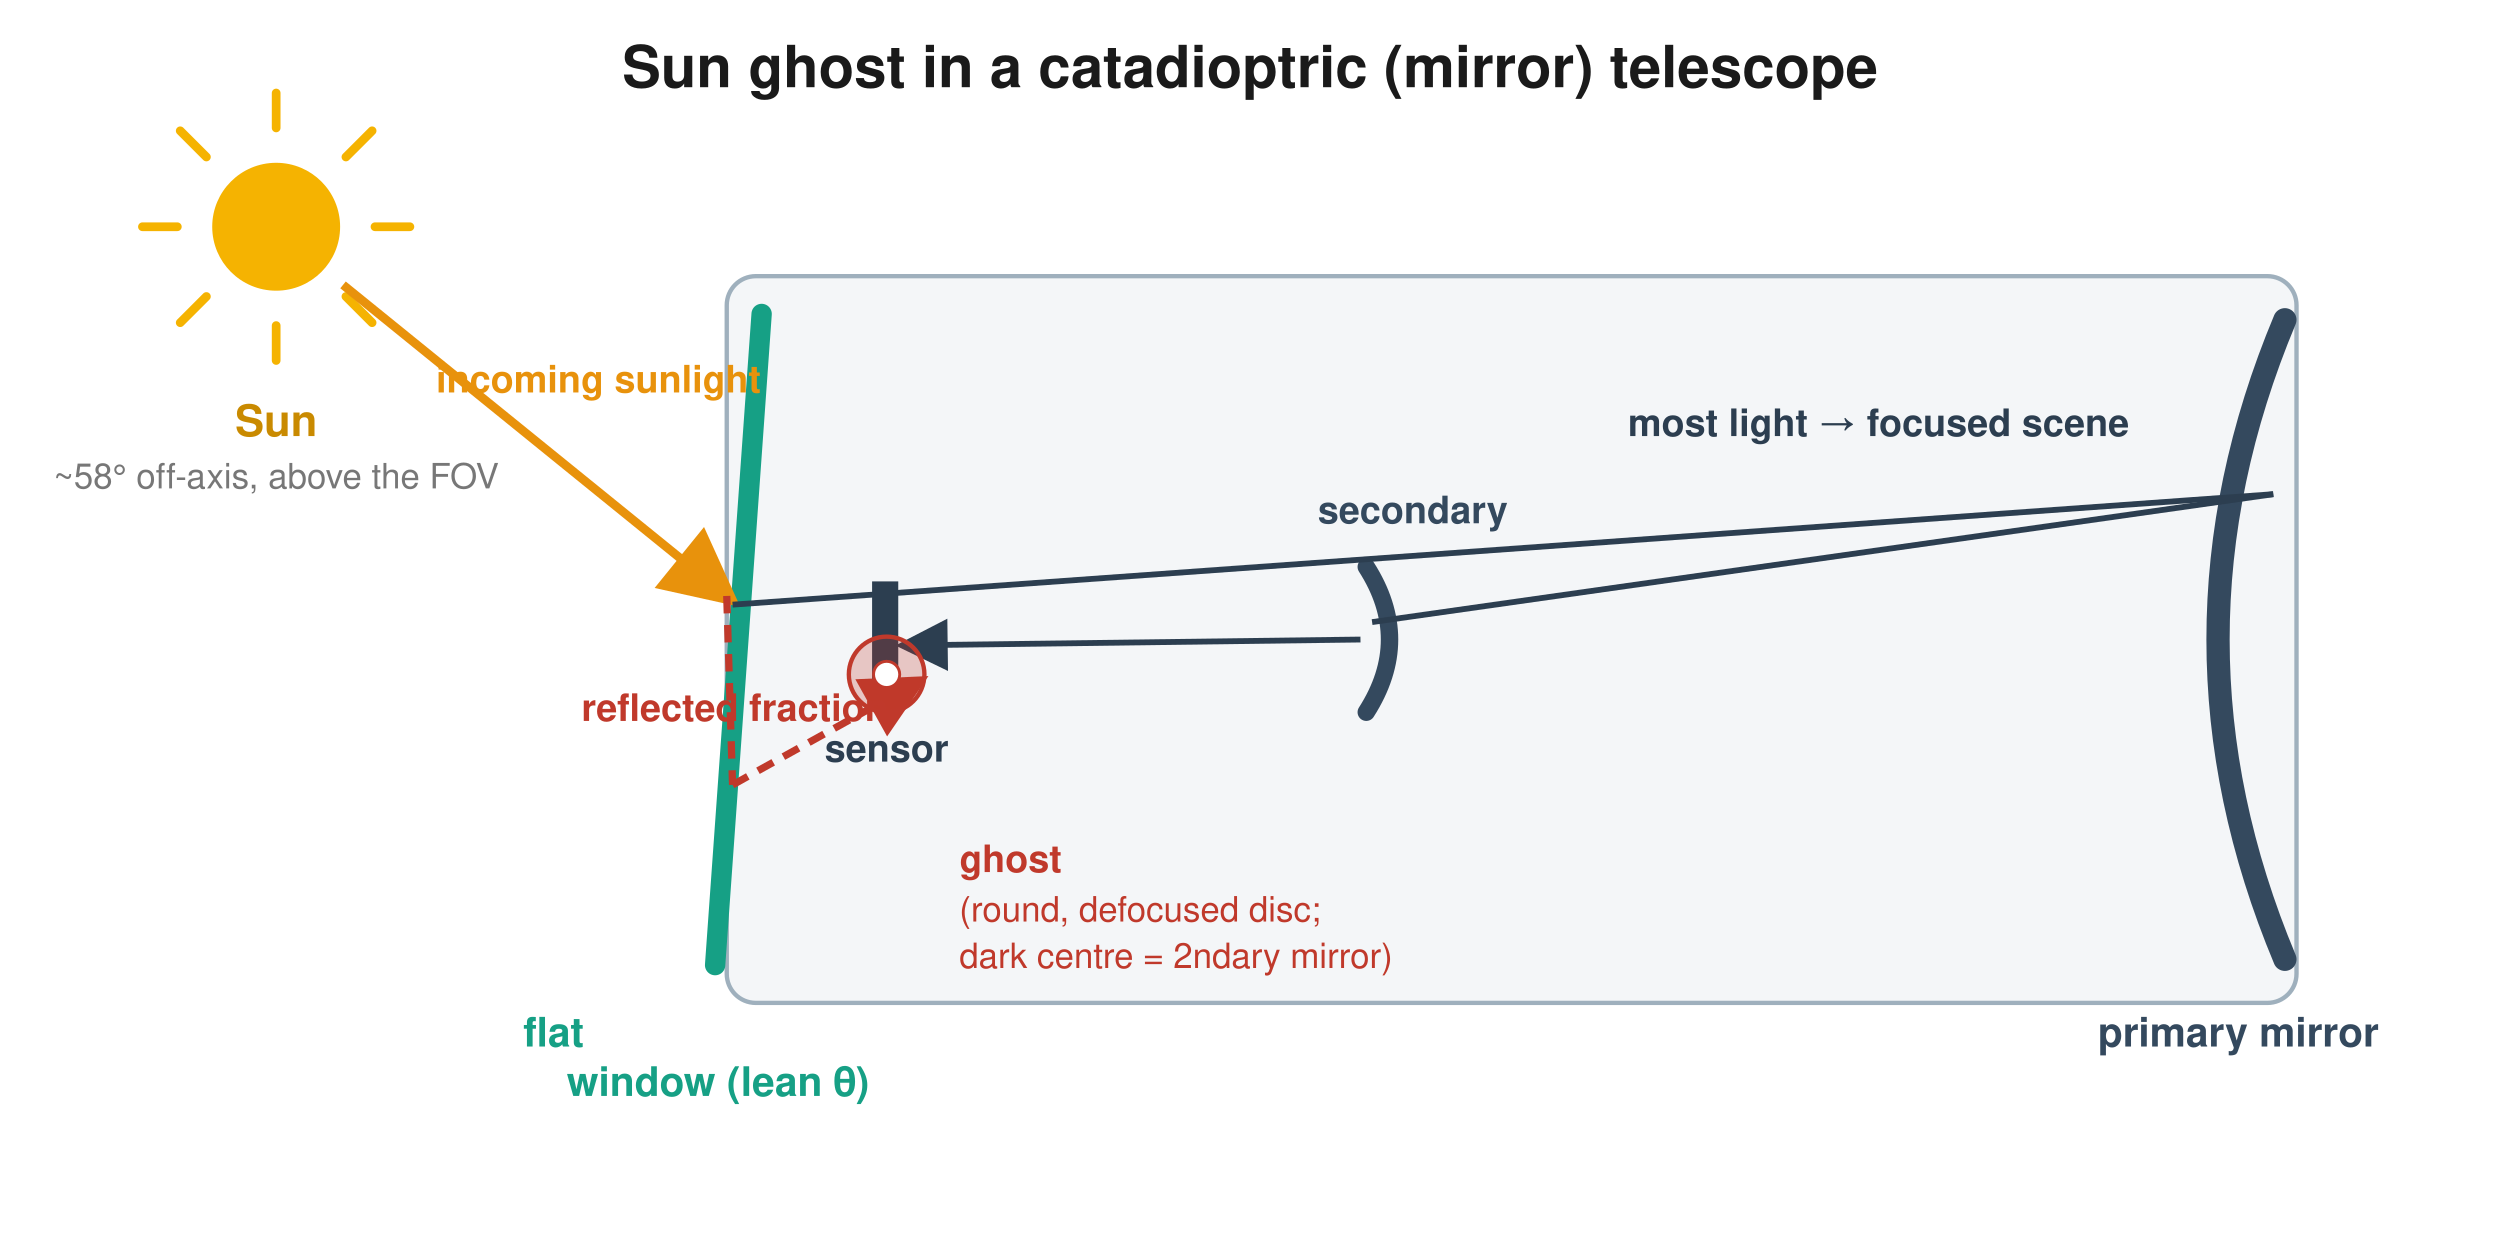
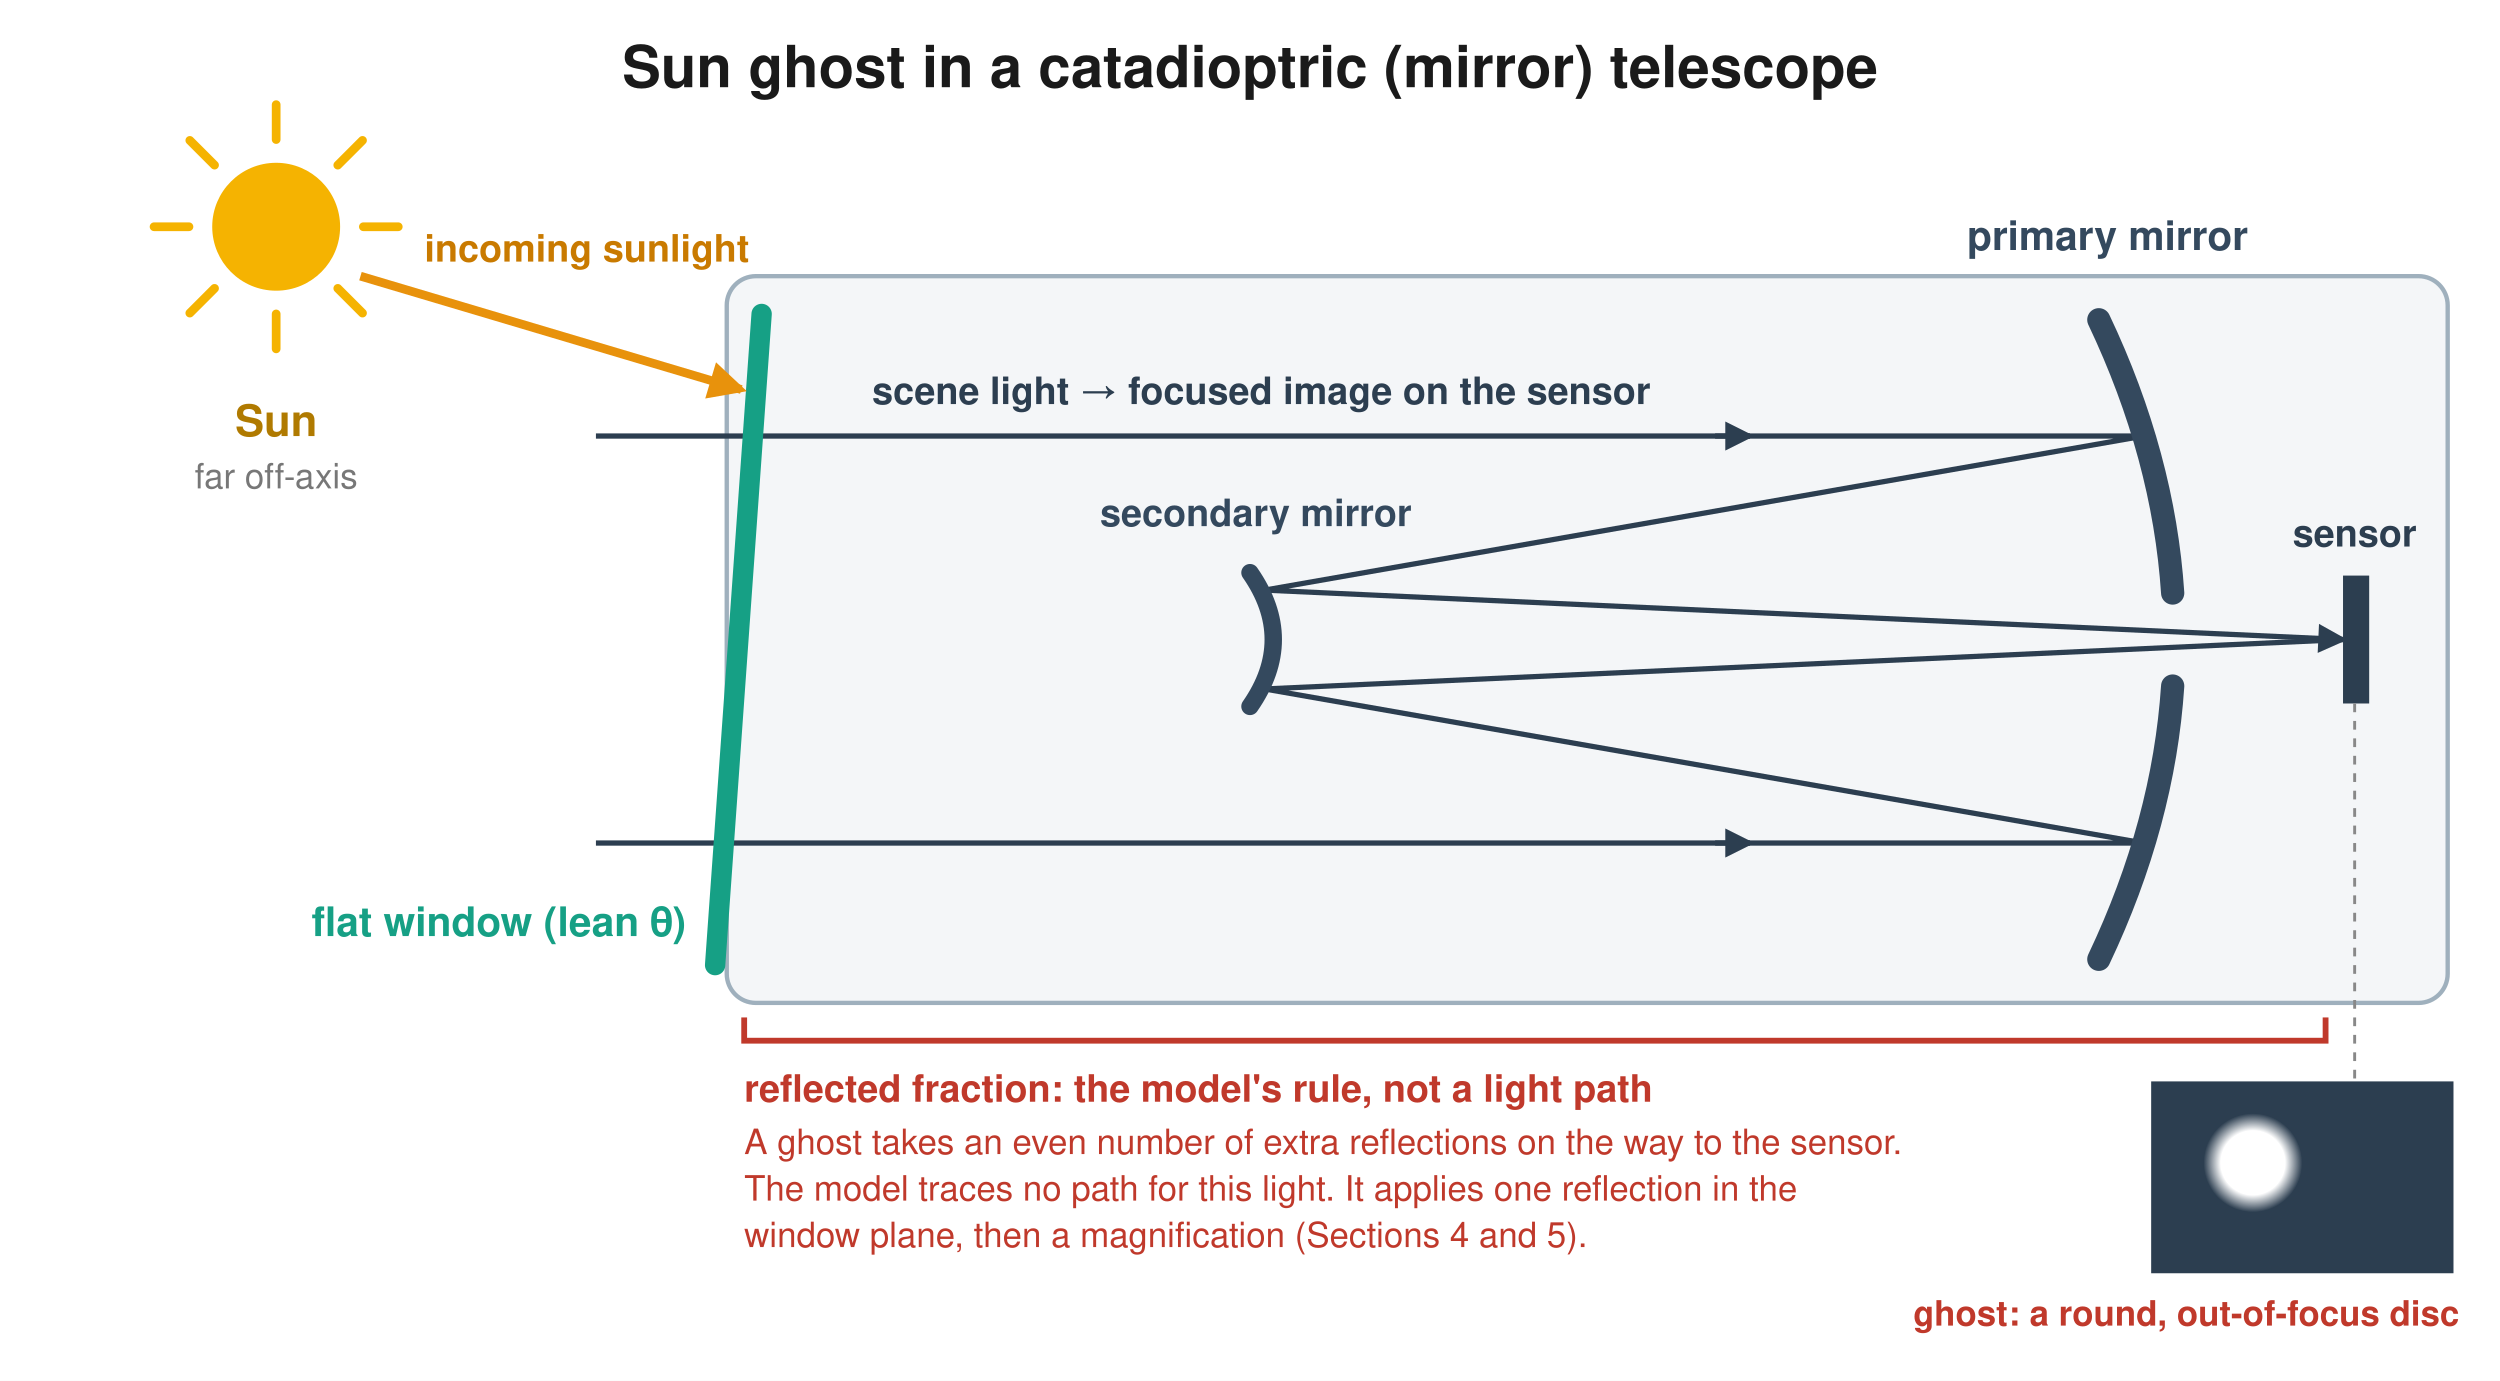
- <svg xmlns="http://www.w3.org/2000/svg" width="860" height="430" viewBox="0 0 860 430" font-family="Helvetica, Arial, sans-serif">
-   <rect width="860" height="430" fill="#ffffff" />
+ <svg xmlns="http://www.w3.org/2000/svg" width="860" height="475" viewBox="0 0 860 475" font-family="Helvetica, Arial, sans-serif">
+   <rect width="860" height="475" fill="#ffffff" />
  <text x="430" y="30" text-anchor="middle" font-size="20" font-weight="700" fill="#1a1a1a">Sun ghost in a catadioptric (mirror) telescope</text>
-   <rect x="250" y="95" width="540" height="250" rx="10" fill="#f4f6f8" stroke="#9fb0bd" stroke-width="1.5" />
+   <defs>
+     <marker id="ah" markerUnits="userSpaceOnUse" markerWidth="13" markerHeight="13" refX="11.0" refY="6.5" orient="auto">
+       <path d="M0,0 L13,6.5 L0,13 z" fill="#e8920c" />
+     </marker>
+     <marker id="ab" markerUnits="userSpaceOnUse" markerWidth="10" markerHeight="10" refX="8.5" refY="5.0" orient="auto">
+       <path d="M0,0 L10,5.0 L0,10 z" fill="#2c3e50" />
+     </marker>
+   </defs>
+   <rect x="250" y="95" width="592" height="250" rx="10" fill="#f4f6f8" stroke="#9fb0bd" stroke-width="1.5" />
+   <polyline points="205,150 737.4,150 435,203 806,220" fill="none" stroke="#2c3e50" stroke-width="1.8" marker-end="url(#ab)" />
+   <polyline points="205,290 737.4,290 435,237 806,220" fill="none" stroke="#2c3e50" stroke-width="1.8" />
+   <line x1="590" y1="150" x2="602" y2="150" stroke="#2c3e50" stroke-width="1.8" marker-end="url(#ab)" />
+   <line x1="590" y1="290" x2="602" y2="290" stroke="#2c3e50" stroke-width="1.8" marker-end="url(#ab)" />
+   <text x="300" y="139" font-size="13" fill="#2c3e50" font-weight="600">scene light → focused image on the sensor</text>
  <line x1="262" y1="108" x2="246" y2="332" stroke="#16a085" stroke-width="7" stroke-linecap="round" />
-   <text x="180" y="360" font-size="14" fill="#16a085" font-weight="600">flat</text>
-   <text x="195" y="377" font-size="14" fill="#16a085" font-weight="600">window (lean θ)</text>
-   <path d="M 786 110 Q 740 220 786 330" fill="none" stroke="#34495e" stroke-width="8" stroke-linecap="round" />
-   <text x="770" y="360" text-anchor="middle" font-size="14" fill="#34495e" font-weight="600">primary mirror</text>
-   <path d="M 470 195 Q 486 220 470 245" fill="none" stroke="#34495e" stroke-width="6" stroke-linecap="round" />
-   <text x="486" y="180" text-anchor="middle" font-size="13" fill="#34495e" font-weight="600">secondary</text>
-   <rect x="300" y="200" width="9" height="40" fill="#2c3e50" />
-   <text x="305" y="262" text-anchor="middle" font-size="13" fill="#2c3e50" font-weight="600">sensor</text>
+   <text x="236" y="322" text-anchor="end" font-size="14" fill="#16a085" font-weight="600">flat window (lean θ)</text>
+   <path d="M 722 110 Q 744.3 157 747.4 204" fill="none" stroke="#34495e" stroke-width="8" stroke-linecap="round" />
+   <path d="M 722 330 Q 744.3 283 747.4 236" fill="none" stroke="#34495e" stroke-width="8" stroke-linecap="round" />
+   <text x="725" y="86" text-anchor="middle" font-size="14" fill="#34495e" font-weight="600">primary mirror</text>
+   <path d="M 430 197 Q 446 220 430 243" fill="none" stroke="#34495e" stroke-width="6" stroke-linecap="round" />
+   <text x="432" y="181" text-anchor="middle" font-size="13" fill="#34495e" font-weight="600">secondary mirror</text>
+   <rect x="806" y="198" width="9" height="44" fill="#2c3e50" />
+   <text x="810" y="188" text-anchor="middle" font-size="13" fill="#2c3e50" font-weight="600">sensor</text>
  <circle cx="95" cy="78" r="22" fill="#f5b301" />
  <g stroke="#f5b301" stroke-width="3" stroke-linecap="round">
-     <line x1="95" y1="44" x2="95" y2="32" />
-     <line x1="95" y1="124" x2="95" y2="112" />
-     <line x1="61" y1="78" x2="49" y2="78" />
-     <line x1="141" y1="78" x2="129" y2="78" />
-     <line x1="71" y1="54" x2="62" y2="45" />
-     <line x1="119" y1="102" x2="128" y2="111" />
-     <line x1="119" y1="54" x2="128" y2="45" />
-     <line x1="71" y1="102" x2="62" y2="111" />
+     <line x1="125" y1="78" x2="137" y2="78" />
+     <line x1="116.2" y1="99.2" x2="124.7" y2="107.7" />
+     <line x1="95" y1="108" x2="95" y2="120" />
+     <line x1="73.8" y1="99.2" x2="65.3" y2="107.7" />
+     <line x1="65" y1="78" x2="53" y2="78" />
+     <line x1="73.8" y1="56.8" x2="65.3" y2="48.3" />
+     <line x1="95" y1="48" x2="95" y2="36" />
+     <line x1="116.2" y1="56.8" x2="124.7" y2="48.3" />
  </g>
-   <text x="95" y="150" text-anchor="middle" font-size="15" fill="#c98a00" font-weight="700">Sun</text>
-   <text x="95" y="168" text-anchor="middle" font-size="12" fill="#777">~58° off-axis, above the FOV</text>
+   <text x="95" y="150" text-anchor="middle" font-size="15" fill="#b07a00" font-weight="700">Sun</text>
+   <text x="95" y="168" text-anchor="middle" font-size="12" fill="#777">far off-axis</text>
+   <line x1="124" y1="95" x2="255" y2="134" stroke="#e8920c" stroke-width="3" marker-end="url(#ah)" />
+   <text x="146" y="90" font-size="13" fill="#c97a00" font-weight="600">incoming sunlight</text>
+   <path d="M 256 350 L 256 358 L 800 358 L 800 350" fill="none" stroke="#c0392b" stroke-width="2" />
+   <text x="256" y="379" font-size="13" fill="#c0392b" font-weight="700">reflected fraction: the model's rule, not a light path</text>
+   <text x="256" y="397" font-size="12" fill="#c0392b">A ghost takes an even number of extra reflections on the way to the sensor.</text>
+   <text x="256" y="413" font-size="12" fill="#c0392b">The model traces no path for this light. It applies one reflection in the</text>
+   <text x="256" y="429" font-size="12" fill="#c0392b">window plane, then a magnification (Sections 4 and 5).</text>
+   <line x1="810" y1="242" x2="810" y2="372" stroke="#888" stroke-width="1" stroke-dasharray="3 3" />
+   <rect x="740" y="372" width="104" height="66" fill="#2c3e50" />
  <defs>
-     <marker id="ah" markerWidth="9" markerHeight="9" refX="7" refY="4.5" orient="auto">
-       <path d="M0,0 L9,4.5 L0,9 z" fill="#e8920c" />
-     </marker>
-     <marker id="ar" markerWidth="9" markerHeight="9" refX="7" refY="4.5" orient="auto">
-       <path d="M0,0 L9,4.5 L0,9 z" fill="#c0392b" />
-     </marker>
-     <marker id="ab" markerWidth="9" markerHeight="9" refX="7" refY="4.5" orient="auto">
-       <path d="M0,0 L9,4.5 L0,9 z" fill="#2c3e50" />
-     </marker>
+     <radialGradient id="disc">
+       <stop offset="0.65" stop-color="#ffffff" />
+       <stop offset="1" stop-color="#ffffff" stop-opacity="0" />
+     </radialGradient>
  </defs>
-   <line x1="118" y1="98" x2="250" y2="205" stroke="#e8920c" stroke-width="3" marker-end="url(#ah)" />
-   <text x="150" y="135" font-size="13" fill="#e8920c" font-weight="600">incoming sunlight</text>
-   <line x1="252" y1="208" x2="782" y2="170" stroke="#2c3e50" stroke-width="2" />
-   <line x1="782" y1="170" x2="472" y2="214" stroke="#2c3e50" stroke-width="2" />
-   <line x1="468" y1="220" x2="312" y2="222" stroke="#2c3e50" stroke-width="2" marker-end="url(#ab)" />
-   <text x="560" y="150" font-size="13" fill="#2c3e50" font-weight="600">most light → focused scene</text>
-   <line x1="250" y1="205" x2="252" y2="270" stroke="#c0392b" stroke-width="2.5" stroke-dasharray="6 4" />
-   <line x1="252" y1="270" x2="315" y2="235" stroke="#c0392b" stroke-width="2.5" stroke-dasharray="6 4" marker-end="url(#ar)" />
-   <circle cx="305" cy="232" r="13" fill="#c0392b" fill-opacity="0.25" stroke="#c0392b" stroke-width="1.5" />
-   <circle cx="305" cy="232" r="4.5" fill="#fff" stroke="#c0392b" stroke-width="1" />
-   <text x="200" y="248" font-size="13" fill="#c0392b" font-weight="700">reflected fraction</text>
-   <text x="330" y="300" font-size="13" fill="#c0392b" font-weight="700">ghost</text>
-   <text x="330" y="317" font-size="12" fill="#c0392b">(round, defocused disc;</text>
-   <text x="330" y="333" font-size="12" fill="#c0392b">dark centre = 2ndary mirror)</text>
+   <circle cx="775" cy="400" r="17" fill="url(#disc)" />
+   <text x="846" y="456" text-anchor="end" font-size="12" fill="#c0392b" font-weight="700">ghost: a round, out-of-focus disc</text>
</svg>
